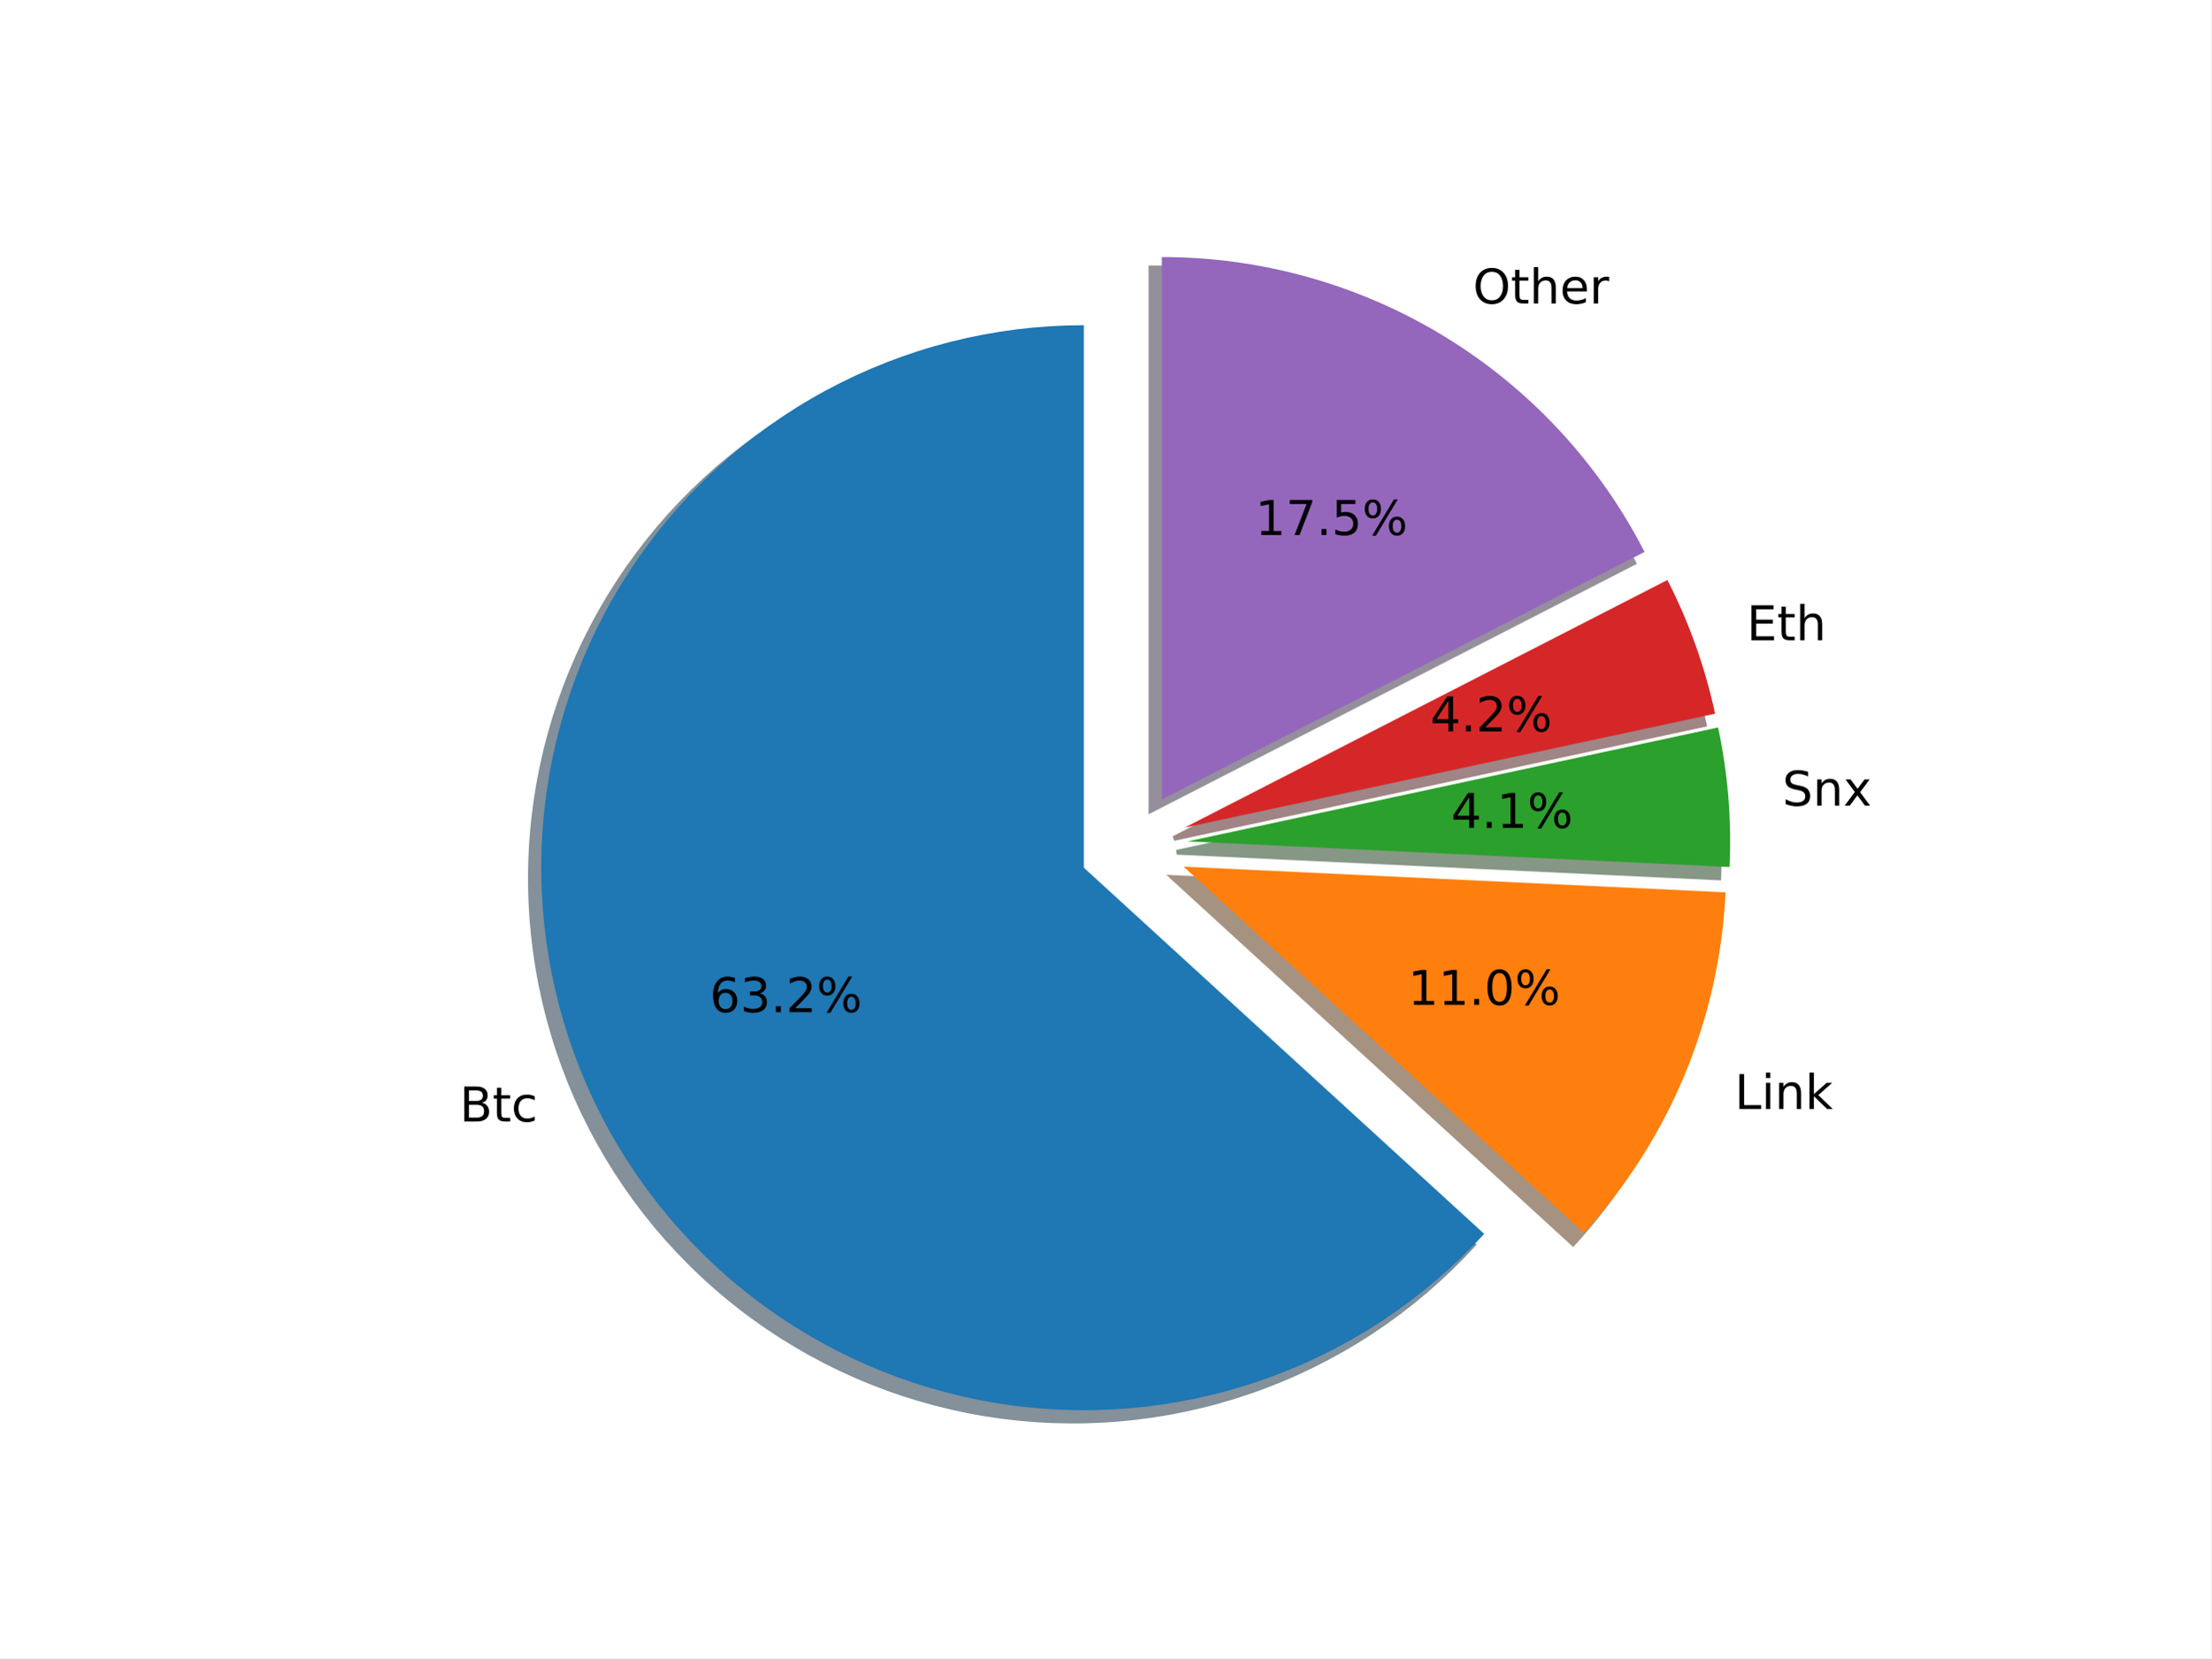
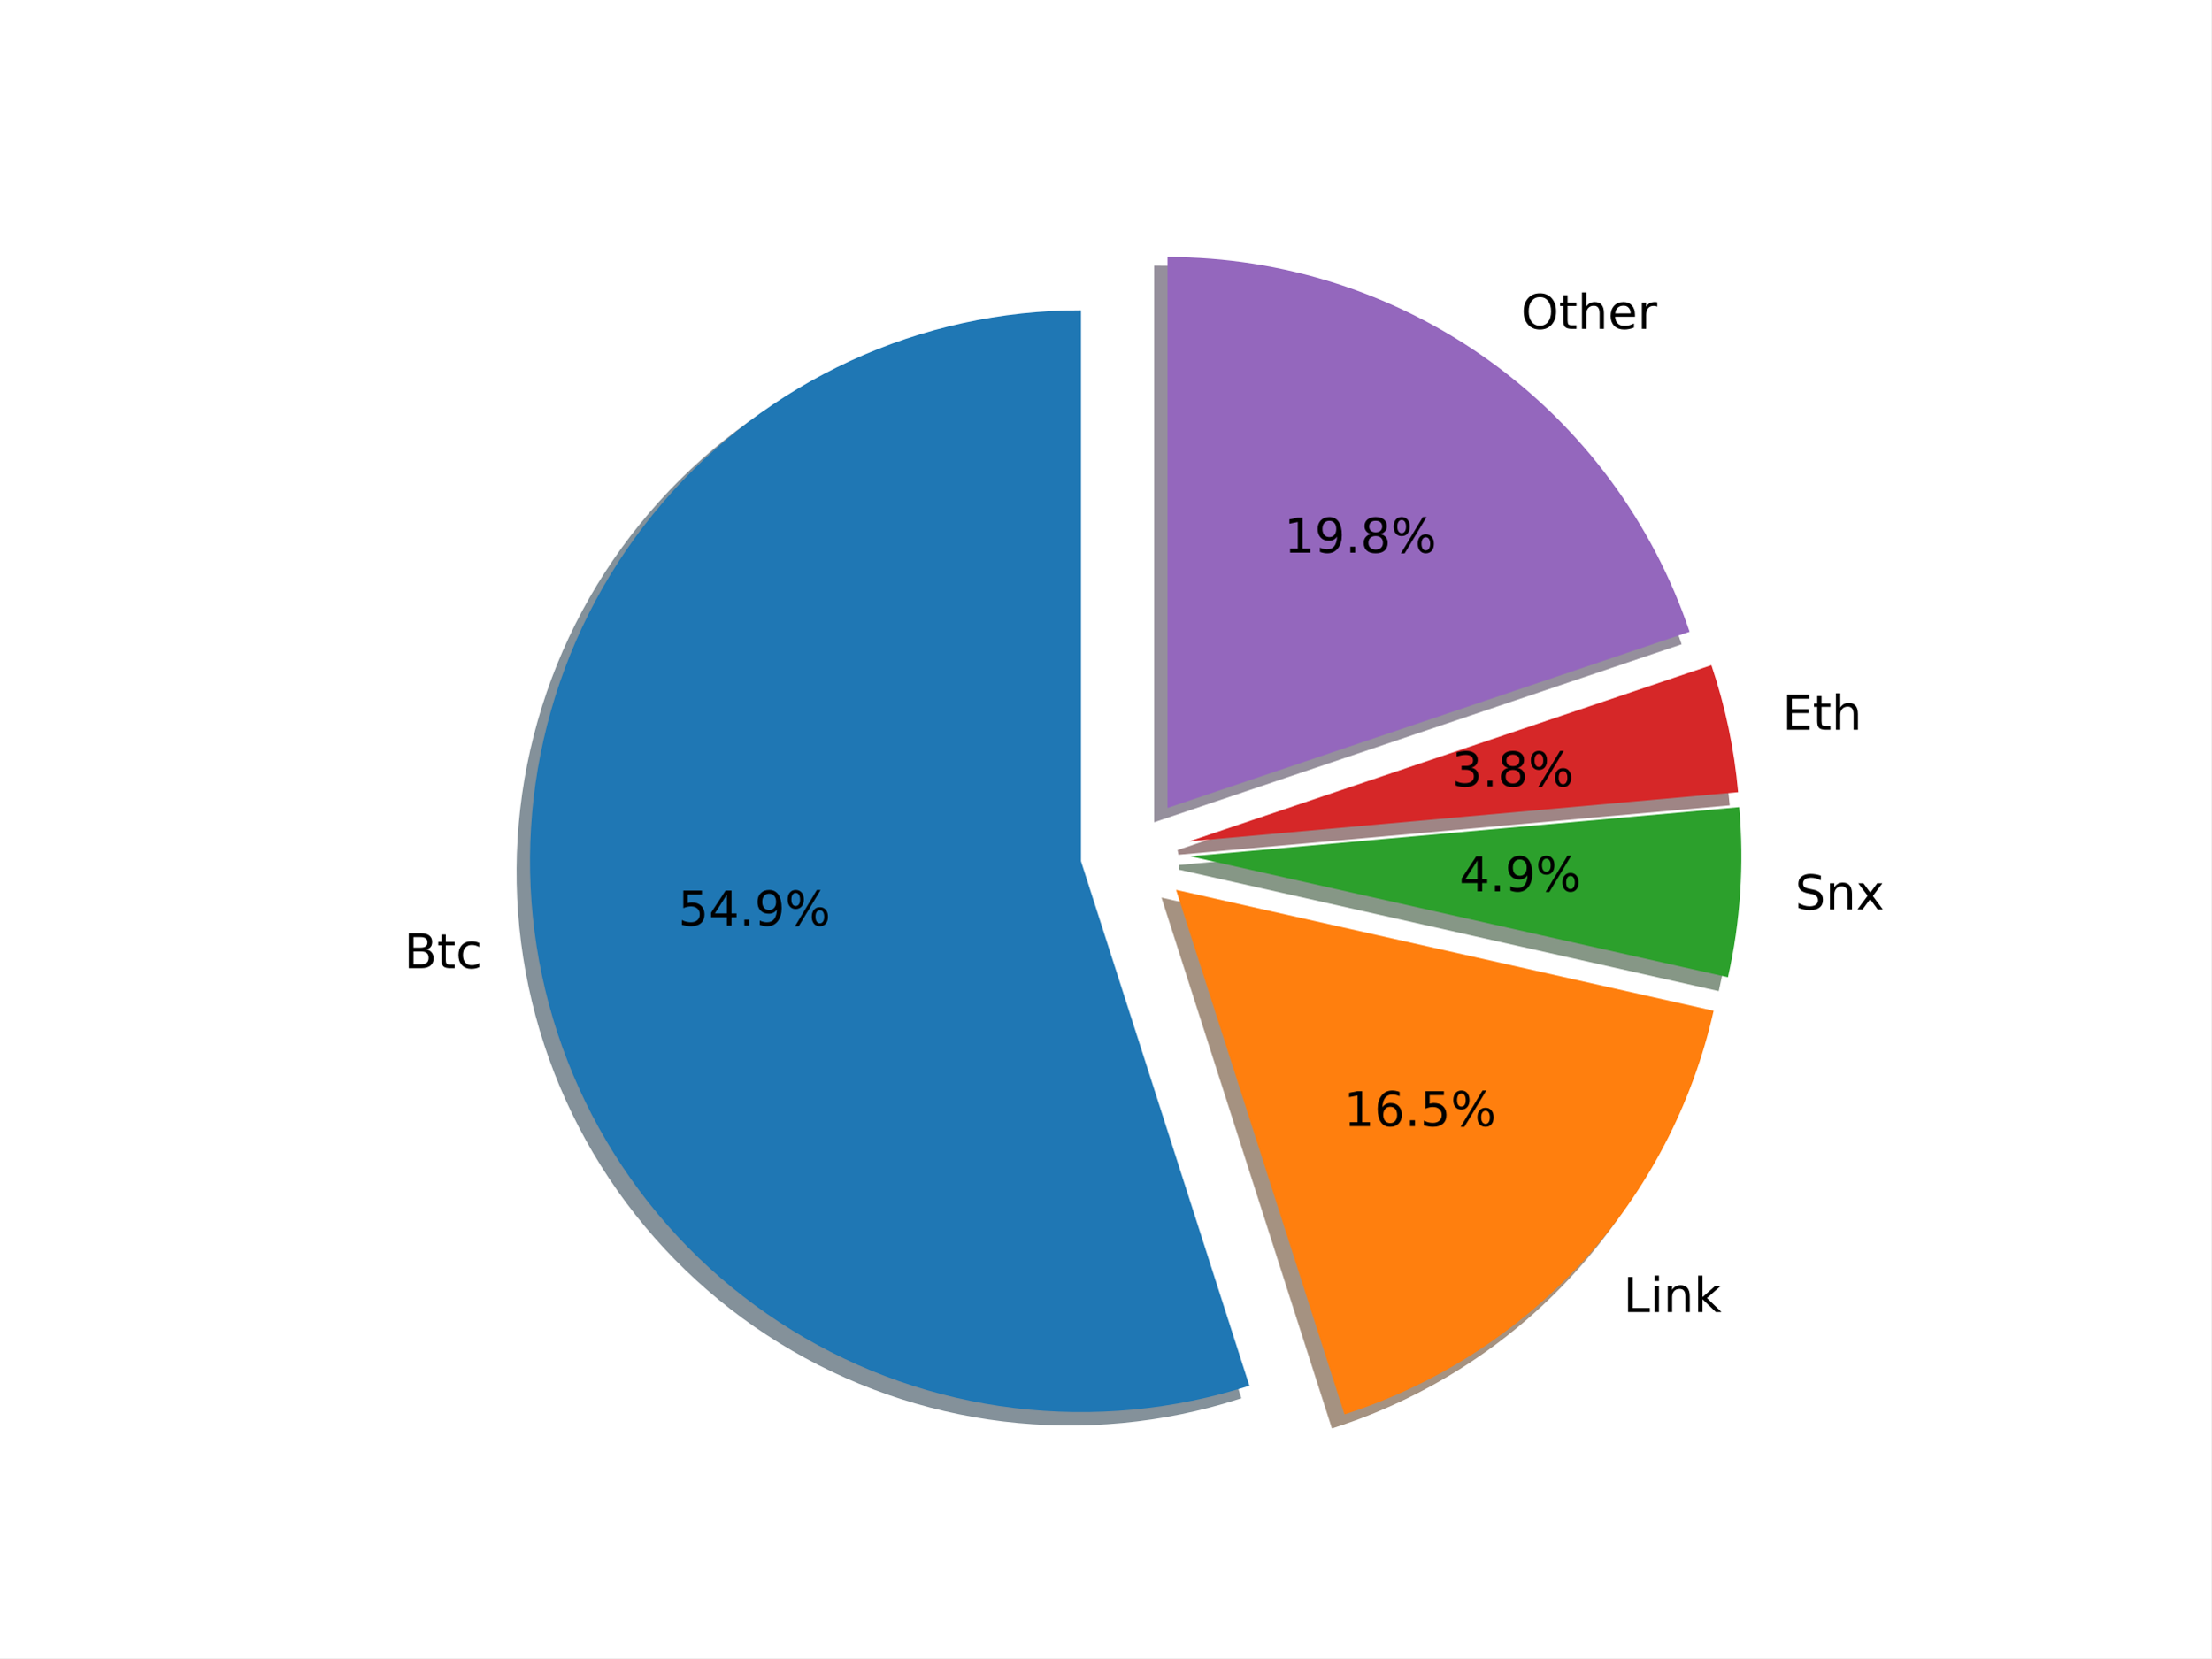
<svg xmlns="http://www.w3.org/2000/svg" xmlns:xlink="http://www.w3.org/1999/xlink" height="345.6pt" version="1.1" viewBox="0 0 460.8 345.6" width="460.8pt">
  <defs>
    <style type="text/css">
*{stroke-linecap:butt;stroke-linejoin:round;}
  </style>
  </defs>
  <g id="figure_1">
    <g id="patch_1">
      <path d="M 0 345.6  L 460.8 345.6  L 460.8 0  L 0 0  z " style="fill:#ffffff;" />
    </g>
    <g id="axes_1">
      <g id="patch_2">
-         <path d="M 223.615 70.038  C 204.807 70.038 186.294 74.73 169.756 83.688  C 153.219 92.646 139.175 105.59 128.9 121.343  C 118.626 137.096 112.442 155.167 110.911 173.912  C 109.38 192.657 112.55 211.492 120.132 228.703  C 127.714 245.915 139.471 260.966 154.336 272.489  C 169.2 284.012 186.707 291.646 205.266 294.698  C 223.824 297.75 242.854 296.124 260.626 289.968  C 278.398 283.812 294.356 273.319 307.05 259.442  L 223.615 183.117  L 223.615 70.038  z " style="fill:#092436;opacity:0.5;stroke:#092436;stroke-linejoin:miter;" />
+         <path d="M 222.983 66.969  C 206.402 66.969 190.016 70.56 174.955 77.495  C 159.894 84.43 146.513 94.546 135.733 107.144  C 124.954 119.743 117.03 134.528 112.508 150.48  C 107.986 166.433 106.973 183.177 109.537 199.558  C 112.102 215.939 118.185 231.572 127.366 245.379  C 136.547 259.186 148.611 270.841 162.726 279.542  C 176.84 288.243 192.673 293.785 209.133 295.785  C 225.592 297.785 242.292 296.196 258.079 291.128  L 222.983 181.796  L 222.983 66.969  z " style="fill:#092436;opacity:0.5;stroke:#092436;stroke-linejoin:miter;" />
      </g>
      <g id="patch_3">
-         <path d="M 327.84 259.225  C 336.685 249.556 343.783 238.422 348.815 226.322  C 353.847 214.222 356.737 201.339 357.357 188.249  L 244.404 182.901  L 327.84 259.225  z " style="fill:#4c2604;opacity:0.5;stroke:#4c2604;stroke-linejoin:miter;" />
+         <path d="M 277.897 297.101  C 296.934 290.99 314.048 280.012 327.54 265.258  C 341.032 250.503 350.44 232.478 354.828 212.972  L 242.801 187.769  L 277.897 297.101  z " style="fill:#4c2604;opacity:0.5;stroke:#4c2604;stroke-linejoin:miter;" />
      </g>
      <g id="patch_4">
-         <path d="M 358.186 182.979  C 358.417 178.105 358.332 173.22 357.932 168.357  C 357.531 163.494 356.817 158.661 355.792 153.89  L 245.233 177.631  L 358.186 182.979  z " style="fill:#0d300d;opacity:0.5;stroke:#0d300d;stroke-linejoin:miter;" />
+         <path d="M 357.812 205.98  C 359.117 200.177 359.97 194.281 360.362 188.346  C 360.754 182.41 360.685 176.453 360.154 170.529  L 245.785 180.777  L 357.812 205.98  z " style="fill:#0d300d;opacity:0.5;stroke:#0d300d;stroke-linejoin:miter;" />
      </g>
      <g id="patch_5">
-         <path d="M 355.173 151.018  C 354.134 146.18 352.779 141.416 351.116 136.756  C 349.453 132.096 347.486 127.55 345.228 123.147  L 244.614 174.758  L 355.173 151.018  z " style="fill:#400c0c;opacity:0.5;stroke:#400c0c;stroke-linejoin:miter;" />
+         <path d="M 359.933 167.407  C 359.529 162.904 358.86 158.429 357.929 154.006  C 356.998 149.582 355.807 145.217 354.361 140.934  L 245.564 177.655  L 359.933 167.407  z " style="fill:#400c0c;opacity:0.5;stroke:#400c0c;stroke-linejoin:miter;" />
      </g>
      <g id="patch_6">
-         <path d="M 340.473 117.298  C 330.979 98.79 316.561 83.256 298.811 72.413  C 281.061 61.569 260.659 55.83 239.859 55.83  L 239.859 168.909  L 340.473 117.298  z " style="fill:#2c1f39;opacity:0.5;stroke:#2c1f39;stroke-linejoin:miter;" />
+         <path d="M 349.821 133.971  C 342.138 111.209 327.504 91.423 307.989 77.413  C 288.474 63.403 265.046 55.865 241.024 55.865  L 241.024 170.692  L 349.821 133.971  z " style="fill:#2c1f39;opacity:0.5;stroke:#2c1f39;stroke-linejoin:miter;" />
      </g>
      <g id="patch_7">
-         <path d="M 225.877 67.776  C 207.069 67.776 188.555 72.468 172.018 81.426  C 155.48 90.384 141.436 103.328 131.162 119.081  C 120.887 134.835 114.704 152.905 113.173 171.65  C 111.642 190.396 114.811 209.23 122.393 226.442  C 129.975 243.653 141.733 258.704 156.597 270.227  C 171.462 281.75 188.969 289.384 207.527 292.436  C 226.086 295.488 245.116 293.862 262.887 287.706  C 280.659 281.551 296.617 271.057 309.312 257.18  L 225.877 180.856  L 225.877 67.776  z " style="fill:#1f77b4;" />
+         <path d="M 225.279 64.672  C 208.698 64.672 192.313 68.263 177.252 75.198  C 162.191 82.134 148.809 92.249 138.03 104.848  C 127.25 117.446 119.326 132.231 114.805 148.184  C 110.283 164.136 109.269 180.88 111.834 197.261  C 114.399 213.643 120.482 229.276 129.663 243.082  C 138.844 256.889 150.908 268.545 165.022 277.246  C 179.137 285.947 194.969 291.488 211.429 293.488  C 227.889 295.488 244.588 293.899 260.376 288.831  L 225.279 179.499  L 225.279 64.672  z " style="fill:#1f77b4;" />
      </g>
      <g id="patch_8">
-         <path d="M 330.101 256.964  C 338.947 247.294 346.044 236.161 351.076 224.06  C 356.108 211.96 358.999 199.077 359.619 185.987  L 246.666 180.639  L 330.101 256.964  z " style="fill:#ff7f0e;" />
+         <path d="M 280.194 294.804  C 299.23 288.693 316.345 277.715 329.837 262.961  C 343.329 248.207 352.736 230.181 357.124 210.676  L 245.097 185.472  L 280.194 294.804  z " style="fill:#ff7f0e;" />
      </g>
      <g id="patch_9">
-         <path d="M 360.448 180.717  C 360.678 175.843 360.593 170.959 360.193 166.096  C 359.793 161.232 359.078 156.4 358.054 151.629  L 247.495 175.37  L 360.448 180.717  z " style="fill:#2ca02c;" />
+         <path d="M 360.108 203.684  C 361.414 197.881 362.267 191.985 362.659 186.049  C 363.051 180.114 362.981 174.157 362.45 168.232  L 248.081 178.48  L 360.108 203.684  z " style="fill:#2ca02c;" />
      </g>
      <g id="patch_10">
-         <path d="M 357.434 148.756  C 356.395 143.918 355.04 139.154 353.377 134.494  C 351.715 129.834 349.748 125.288 347.489 120.886  L 246.875 172.497  L 357.434 148.756  z " style="fill:#d62728;" />
+         <path d="M 362.229 165.11  C 361.826 160.608 361.157 156.133 360.226 151.709  C 359.295 147.285 358.103 142.92 356.657 138.637  L 247.86 175.358  L 362.229 165.11  z " style="fill:#d62728;" />
      </g>
      <g id="patch_11">
-         <path d="M 342.734 115.036  C 333.241 96.529 318.823 80.995 301.073 70.151  C 283.323 59.307 262.92 53.568 242.12 53.568  L 242.12 166.647  L 342.734 115.036  z " style="fill:#9467bd;" />
+         <path d="M 352.117 131.674  C 344.435 108.913 329.8 89.126 310.285 75.116  C 290.771 61.107 267.343 53.568 243.32 53.568  L 243.32 168.395  L 352.117 131.674  z " style="fill:#9467bd;" />
      </g>
      <g id="matplotlib.axis_1" />
      <g id="matplotlib.axis_2" />
      <g id="text_1">
        <defs>
          <path d="M 19.672 34.812  L 19.672 8.109  L 35.5 8.109  Q 43.453 8.109 47.281 11.406  Q 51.125 14.703 51.125 21.484  Q 51.125 28.328 47.281 31.562  Q 43.453 34.812 35.5 34.812  z M 19.672 64.797  L 19.672 42.828  L 34.281 42.828  Q 41.5 42.828 45.031 45.531  Q 48.578 48.25 48.578 53.812  Q 48.578 59.328 45.031 62.062  Q 41.5 64.797 34.281 64.797  z M 9.812 72.906  L 35.016 72.906  Q 46.297 72.906 52.391 68.219  Q 58.5 63.531 58.5 54.891  Q 58.5 48.188 55.375 44.234  Q 52.25 40.281 46.188 39.312  Q 53.469 37.75 57.5 32.781  Q 61.531 27.828 61.531 20.406  Q 61.531 10.641 54.891 5.312  Q 48.25 0 35.984 0  L 9.812 0  z " id="DejaVuSans-66" />
          <path d="M 18.312 70.219  L 18.312 54.688  L 36.812 54.688  L 36.812 47.703  L 18.312 47.703  L 18.312 18.016  Q 18.312 11.328 20.141 9.422  Q 21.969 7.516 27.594 7.516  L 36.812 7.516  L 36.812 0  L 27.594 0  Q 17.188 0 13.234 3.875  Q 9.281 7.766 9.281 18.016  L 9.281 47.703  L 2.688 47.703  L 2.688 54.688  L 9.281 54.688  L 9.281 70.219  z " id="DejaVuSans-116" />
          <path d="M 48.781 52.594  L 48.781 44.188  Q 44.969 46.297 41.141 47.344  Q 37.312 48.391 33.406 48.391  Q 24.656 48.391 19.812 42.844  Q 14.984 37.312 14.984 27.297  Q 14.984 17.281 19.812 11.734  Q 24.656 6.203 33.406 6.203  Q 37.312 6.203 41.141 7.25  Q 44.969 8.297 48.781 10.406  L 48.781 2.094  Q 45.016 0.344 40.984 -0.531  Q 36.969 -1.422 32.422 -1.422  Q 20.062 -1.422 12.781 6.344  Q 5.516 14.109 5.516 27.297  Q 5.516 40.672 12.859 48.328  Q 20.219 56 33.016 56  Q 37.156 56 41.109 55.141  Q 45.062 54.297 48.781 52.594  z " id="DejaVuSans-99" />
        </defs>
-         <g transform="translate(95.76513 233.7596)scale(0.1 -0.1)">
+         <g transform="translate(84.20977 201.7969)scale(0.1 -0.1)">
          <use xlink:href="#DejaVuSans-66" />
          <use x="68.604" xlink:href="#DejaVuSans-116" />
          <use x="107.812" xlink:href="#DejaVuSans-99" />
        </g>
      </g>
      <g id="text_2">
        <defs>
-           <path d="M 33.016 40.375  Q 26.375 40.375 22.484 35.828  Q 18.609 31.297 18.609 23.391  Q 18.609 15.531 22.484 10.953  Q 26.375 6.391 33.016 6.391  Q 39.656 6.391 43.531 10.953  Q 47.406 15.531 47.406 23.391  Q 47.406 31.297 43.531 35.828  Q 39.656 40.375 33.016 40.375  z M 52.594 71.297  L 52.594 62.312  Q 48.875 64.062 45.094 64.984  Q 41.312 65.922 37.594 65.922  Q 27.828 65.922 22.672 59.328  Q 17.531 52.734 16.797 39.406  Q 19.672 43.656 24.016 45.922  Q 28.375 48.188 33.594 48.188  Q 44.578 48.188 50.953 41.516  Q 57.328 34.859 57.328 23.391  Q 57.328 12.156 50.688 5.359  Q 44.047 -1.422 33.016 -1.422  Q 20.359 -1.422 13.672 8.266  Q 6.984 17.969 6.984 36.375  Q 6.984 53.656 15.188 63.938  Q 23.391 74.219 37.203 74.219  Q 40.922 74.219 44.703 73.484  Q 48.484 72.75 52.594 71.297  z " id="DejaVuSans-54" />
-           <path d="M 40.578 39.312  Q 47.656 37.797 51.625 33  Q 55.609 28.219 55.609 21.188  Q 55.609 10.406 48.188 4.484  Q 40.766 -1.422 27.094 -1.422  Q 22.516 -1.422 17.656 -0.516  Q 12.797 0.391 7.625 2.203  L 7.625 11.719  Q 11.719 9.328 16.594 8.109  Q 21.484 6.891 26.812 6.891  Q 36.078 6.891 40.938 10.547  Q 45.797 14.203 45.797 21.188  Q 45.797 27.641 41.281 31.266  Q 36.766 34.906 28.719 34.906  L 20.219 34.906  L 20.219 43.016  L 29.109 43.016  Q 36.375 43.016 40.234 45.922  Q 44.094 48.828 44.094 54.297  Q 44.094 59.906 40.109 62.906  Q 36.141 65.922 28.719 65.922  Q 24.656 65.922 20.016 65.031  Q 15.375 64.156 9.812 62.312  L 9.812 71.094  Q 15.438 72.656 20.344 73.438  Q 25.25 74.219 29.594 74.219  Q 40.828 74.219 47.359 69.109  Q 53.906 64.016 53.906 55.328  Q 53.906 49.266 50.438 45.094  Q 46.969 40.922 40.578 39.312  z " id="DejaVuSans-51" />
+           <path d="M 10.797 72.906  L 49.516 72.906  L 49.516 64.594  L 19.828 64.594  L 19.828 46.734  Q 21.969 47.469 24.109 47.828  Q 26.266 48.188 28.422 48.188  Q 40.625 48.188 47.75 41.5  Q 54.891 34.812 54.891 23.391  Q 54.891 11.625 47.562 5.094  Q 40.234 -1.422 26.906 -1.422  Q 22.312 -1.422 17.547 -0.641  Q 12.797 0.141 7.719 1.703  L 7.719 11.625  Q 12.109 9.234 16.797 8.062  Q 21.484 6.891 26.703 6.891  Q 35.156 6.891 40.078 11.328  Q 45.016 15.766 45.016 23.391  Q 45.016 31 40.078 35.438  Q 35.156 39.891 26.703 39.891  Q 22.75 39.891 18.812 39.016  Q 14.891 38.141 10.797 36.281  z " id="DejaVuSans-53" />
+           <path d="M 37.797 64.312  L 12.891 25.391  L 37.797 25.391  z M 35.203 72.906  L 47.609 72.906  L 47.609 25.391  L 58.016 25.391  L 58.016 17.188  L 47.609 17.188  L 47.609 0  L 37.797 0  L 37.797 17.188  L 4.891 17.188  L 4.891 26.703  z " id="DejaVuSans-52" />
          <path d="M 10.688 12.406  L 21 12.406  L 21 0  L 10.688 0  z " id="DejaVuSans-46" />
-           <path d="M 19.188 8.297  L 53.609 8.297  L 53.609 0  L 7.328 0  L 7.328 8.297  Q 12.938 14.109 22.625 23.891  Q 32.328 33.688 34.812 36.531  Q 39.547 41.844 41.422 45.531  Q 43.312 49.219 43.312 52.781  Q 43.312 58.594 39.234 62.25  Q 35.156 65.922 28.609 65.922  Q 23.969 65.922 18.812 64.312  Q 13.672 62.703 7.812 59.422  L 7.812 69.391  Q 13.766 71.781 18.938 73  Q 24.125 74.219 28.422 74.219  Q 39.75 74.219 46.484 68.547  Q 53.219 62.891 53.219 53.422  Q 53.219 48.922 51.531 44.891  Q 49.859 40.875 45.406 35.406  Q 44.188 33.984 37.641 27.219  Q 31.109 20.453 19.188 8.297  z " id="DejaVuSans-50" />
+           <path d="M 10.984 1.516  L 10.984 10.5  Q 14.703 8.734 18.5 7.812  Q 22.312 6.891 25.984 6.891  Q 35.75 6.891 40.891 13.453  Q 46.047 20.016 46.781 33.406  Q 43.953 29.203 39.594 26.953  Q 35.25 24.703 29.984 24.703  Q 19.047 24.703 12.672 31.312  Q 6.297 37.938 6.297 49.422  Q 6.297 60.641 12.938 67.422  Q 19.578 74.219 30.609 74.219  Q 43.266 74.219 49.922 64.516  Q 56.594 54.828 56.594 36.375  Q 56.594 19.141 48.406 8.859  Q 40.234 -1.422 26.422 -1.422  Q 22.703 -1.422 18.891 -0.688  Q 15.094 0.047 10.984 1.516  z M 30.609 32.422  Q 37.25 32.422 41.125 36.953  Q 45.016 41.5 45.016 49.422  Q 45.016 57.281 41.125 61.844  Q 37.25 66.406 30.609 66.406  Q 23.969 66.406 20.094 61.844  Q 16.219 57.281 16.219 49.422  Q 16.219 41.5 20.094 36.953  Q 23.969 32.422 30.609 32.422  z " id="DejaVuSans-57" />
          <path d="M 72.703 32.078  Q 68.453 32.078 66.031 28.469  Q 63.625 24.859 63.625 18.406  Q 63.625 12.062 66.031 8.422  Q 68.453 4.781 72.703 4.781  Q 76.859 4.781 79.266 8.422  Q 81.688 12.062 81.688 18.406  Q 81.688 24.812 79.266 28.438  Q 76.859 32.078 72.703 32.078  z M 72.703 38.281  Q 80.422 38.281 84.953 32.906  Q 89.5 27.547 89.5 18.406  Q 89.5 9.281 84.938 3.922  Q 80.375 -1.422 72.703 -1.422  Q 64.891 -1.422 60.344 3.922  Q 55.812 9.281 55.812 18.406  Q 55.812 27.594 60.375 32.938  Q 64.938 38.281 72.703 38.281  z M 22.312 68.016  Q 18.109 68.016 15.688 64.375  Q 13.281 60.75 13.281 54.391  Q 13.281 47.953 15.672 44.328  Q 18.062 40.719 22.312 40.719  Q 26.562 40.719 28.969 44.328  Q 31.391 47.953 31.391 54.391  Q 31.391 60.688 28.953 64.344  Q 26.516 68.016 22.312 68.016  z M 66.406 74.219  L 74.219 74.219  L 28.609 -1.422  L 20.797 -1.422  z M 22.312 74.219  Q 30.031 74.219 34.609 68.875  Q 39.203 63.531 39.203 54.391  Q 39.203 45.172 34.641 39.844  Q 30.078 34.516 22.312 34.516  Q 14.547 34.516 10.031 39.859  Q 5.516 45.219 5.516 54.391  Q 5.516 63.484 10.047 68.844  Q 14.594 74.219 22.312 74.219  z " id="DejaVuSans-37" />
        </defs>
-         <g transform="translate(147.903 210.9665)scale(0.1 -0.1)">
-           <use xlink:href="#DejaVuSans-54" />
-           <use x="63.623" xlink:href="#DejaVuSans-51" />
+         <g transform="translate(141.3284 192.9159)scale(0.1 -0.1)">
+           <use xlink:href="#DejaVuSans-53" />
+           <use x="63.623" xlink:href="#DejaVuSans-52" />
          <use x="127.246" xlink:href="#DejaVuSans-46" />
-           <use x="159.033" xlink:href="#DejaVuSans-50" />
+           <use x="159.033" xlink:href="#DejaVuSans-57" />
          <use x="222.656" xlink:href="#DejaVuSans-37" />
        </g>
      </g>
      <g id="text_3">
        <defs>
          <path d="M 9.812 72.906  L 19.672 72.906  L 19.672 8.297  L 55.172 8.297  L 55.172 0  L 9.812 0  z " id="DejaVuSans-76" />
          <path d="M 9.422 54.688  L 18.406 54.688  L 18.406 0  L 9.422 0  z M 9.422 75.984  L 18.406 75.984  L 18.406 64.594  L 9.422 64.594  z " id="DejaVuSans-105" />
          <path d="M 54.891 33.016  L 54.891 0  L 45.906 0  L 45.906 32.719  Q 45.906 40.484 42.875 44.328  Q 39.844 48.188 33.797 48.188  Q 26.516 48.188 22.312 43.547  Q 18.109 38.922 18.109 30.906  L 18.109 0  L 9.078 0  L 9.078 54.688  L 18.109 54.688  L 18.109 46.188  Q 21.344 51.125 25.703 53.562  Q 30.078 56 35.797 56  Q 45.219 56 50.047 50.172  Q 54.891 44.344 54.891 33.016  z " id="DejaVuSans-110" />
          <path d="M 9.078 75.984  L 18.109 75.984  L 18.109 31.109  L 44.922 54.688  L 56.391 54.688  L 27.391 29.109  L 57.625 0  L 45.906 0  L 18.109 26.703  L 18.109 0  L 9.078 0  z " id="DejaVuSans-107" />
        </defs>
-         <g transform="translate(361.5173 231.162)scale(0.1 -0.1)">
+         <g transform="translate(338.3105 273.4693)scale(0.1 -0.1)">
          <use xlink:href="#DejaVuSans-76" />
          <use x="55.713" xlink:href="#DejaVuSans-105" />
          <use x="83.496" xlink:href="#DejaVuSans-110" />
          <use x="146.875" xlink:href="#DejaVuSans-107" />
        </g>
      </g>
      <g id="text_4">
        <defs>
          <path d="M 12.406 8.297  L 28.516 8.297  L 28.516 63.922  L 10.984 60.406  L 10.984 69.391  L 28.422 72.906  L 38.281 72.906  L 38.281 8.297  L 54.391 8.297  L 54.391 0  L 12.406 0  z " id="DejaVuSans-49" />
-           <path d="M 31.781 66.406  Q 24.172 66.406 20.328 58.906  Q 16.5 51.422 16.5 36.375  Q 16.5 21.391 20.328 13.891  Q 24.172 6.391 31.781 6.391  Q 39.453 6.391 43.281 13.891  Q 47.125 21.391 47.125 36.375  Q 47.125 51.422 43.281 58.906  Q 39.453 66.406 31.781 66.406  z M 31.781 74.219  Q 44.047 74.219 50.516 64.516  Q 56.984 54.828 56.984 36.375  Q 56.984 17.969 50.516 8.266  Q 44.047 -1.422 31.781 -1.422  Q 19.531 -1.422 13.062 8.266  Q 6.594 17.969 6.594 36.375  Q 6.594 54.828 13.062 64.516  Q 19.531 74.219 31.781 74.219  z " id="DejaVuSans-48" />
+           <path d="M 33.016 40.375  Q 26.375 40.375 22.484 35.828  Q 18.609 31.297 18.609 23.391  Q 18.609 15.531 22.484 10.953  Q 26.375 6.391 33.016 6.391  Q 39.656 6.391 43.531 10.953  Q 47.406 15.531 47.406 23.391  Q 47.406 31.297 43.531 35.828  Q 39.656 40.375 33.016 40.375  z M 52.594 71.297  L 52.594 62.312  Q 48.875 64.062 45.094 64.984  Q 41.312 65.922 37.594 65.922  Q 27.828 65.922 22.672 59.328  Q 17.531 52.734 16.797 39.406  Q 19.672 43.656 24.016 45.922  Q 28.375 48.188 33.594 48.188  Q 44.578 48.188 50.953 41.516  Q 57.328 34.859 57.328 23.391  Q 57.328 12.156 50.688 5.359  Q 44.047 -1.422 33.016 -1.422  Q 20.359 -1.422 13.672 8.266  Q 6.984 17.969 6.984 36.375  Q 6.984 53.656 15.188 63.938  Q 23.391 74.219 37.203 74.219  Q 40.922 74.219 44.703 73.484  Q 48.484 72.75 52.594 71.297  z " id="DejaVuSans-54" />
        </defs>
-         <g transform="translate(293.4286 209.4513)scale(0.1 -0.1)">
+         <g transform="translate(280.0574 234.7248)scale(0.1 -0.1)">
          <use xlink:href="#DejaVuSans-49" />
-           <use x="63.623" xlink:href="#DejaVuSans-49" />
+           <use x="63.623" xlink:href="#DejaVuSans-54" />
          <use x="127.246" xlink:href="#DejaVuSans-46" />
-           <use x="159.033" xlink:href="#DejaVuSans-48" />
+           <use x="159.033" xlink:href="#DejaVuSans-53" />
          <use x="222.656" xlink:href="#DejaVuSans-37" />
        </g>
      </g>
      <g id="text_5">
        <defs>
          <path d="M 53.516 70.516  L 53.516 60.891  Q 47.906 63.578 42.922 64.891  Q 37.938 66.219 33.297 66.219  Q 25.25 66.219 20.875 63.094  Q 16.5 59.969 16.5 54.203  Q 16.5 49.359 19.406 46.891  Q 22.312 44.438 30.422 42.922  L 36.375 41.703  Q 47.406 39.594 52.656 34.297  Q 57.906 29 57.906 20.125  Q 57.906 9.516 50.797 4.047  Q 43.703 -1.422 29.984 -1.422  Q 24.812 -1.422 18.969 -0.25  Q 13.141 0.922 6.891 3.219  L 6.891 13.375  Q 12.891 10.016 18.656 8.297  Q 24.422 6.594 29.984 6.594  Q 38.422 6.594 43.016 9.906  Q 47.609 13.234 47.609 19.391  Q 47.609 24.75 44.312 27.781  Q 41.016 30.812 33.5 32.328  L 27.484 33.5  Q 16.453 35.688 11.516 40.375  Q 6.594 45.062 6.594 53.422  Q 6.594 63.094 13.406 68.656  Q 20.219 74.219 32.172 74.219  Q 37.312 74.219 42.625 73.281  Q 47.953 72.359 53.516 70.516  z " id="DejaVuSans-83" />
          <path d="M 54.891 54.688  L 35.109 28.078  L 55.906 0  L 45.312 0  L 29.391 21.484  L 13.484 0  L 2.875 0  L 24.125 28.609  L 4.688 54.688  L 15.281 54.688  L 29.781 35.203  L 44.281 54.688  z " id="DejaVuSans-120" />
        </defs>
-         <g transform="translate(371.463 167.9275)scale(0.1 -0.1)">
+         <g transform="translate(374.1165 189.5654)scale(0.1 -0.1)">
          <use xlink:href="#DejaVuSans-83" />
          <use x="63.477" xlink:href="#DejaVuSans-110" />
          <use x="126.855" xlink:href="#DejaVuSans-120" />
        </g>
      </g>
      <g id="text_6">
-         <defs>
-           <path d="M 37.797 64.312  L 12.891 25.391  L 37.797 25.391  z M 35.203 72.906  L 47.609 72.906  L 47.609 25.391  L 58.016 25.391  L 58.016 17.188  L 47.609 17.188  L 47.609 0  L 37.797 0  L 37.797 17.188  L 4.891 17.188  L 4.891 26.703  z " id="DejaVuSans-52" />
-         </defs>
-         <g transform="translate(302.4115 172.5645)scale(0.1 -0.1)">
+         <g transform="translate(304.1254 185.7808)scale(0.1 -0.1)">
          <use xlink:href="#DejaVuSans-52" />
          <use x="63.623" xlink:href="#DejaVuSans-46" />
-           <use x="95.41" xlink:href="#DejaVuSans-49" />
+           <use x="95.41" xlink:href="#DejaVuSans-57" />
          <use x="159.033" xlink:href="#DejaVuSans-37" />
        </g>
      </g>
      <g id="text_7">
        <defs>
          <path d="M 9.812 72.906  L 55.906 72.906  L 55.906 64.594  L 19.672 64.594  L 19.672 43.016  L 54.391 43.016  L 54.391 34.719  L 19.672 34.719  L 19.672 8.297  L 56.781 8.297  L 56.781 0  L 9.812 0  z " id="DejaVuSans-69" />
          <path d="M 54.891 33.016  L 54.891 0  L 45.906 0  L 45.906 32.719  Q 45.906 40.484 42.875 44.328  Q 39.844 48.188 33.797 48.188  Q 26.516 48.188 22.312 43.547  Q 18.109 38.922 18.109 30.906  L 18.109 0  L 9.078 0  L 9.078 75.984  L 18.109 75.984  L 18.109 46.188  Q 21.344 51.125 25.703 53.562  Q 30.078 56 35.797 56  Q 45.219 56 50.047 50.172  Q 54.891 44.344 54.891 33.016  z " id="DejaVuSans-104" />
        </defs>
-         <g transform="translate(364.0277 133.4531)scale(0.1 -0.1)">
+         <g transform="translate(371.4621 152.1035)scale(0.1 -0.1)">
          <use xlink:href="#DejaVuSans-69" />
          <use x="63.184" xlink:href="#DejaVuSans-116" />
          <use x="102.393" xlink:href="#DejaVuSans-104" />
        </g>
      </g>
      <g id="text_8">
-         <g transform="translate(298.0742 152.4545)scale(0.1 -0.1)">
-           <use xlink:href="#DejaVuSans-52" />
+         <defs>
+           <path d="M 40.578 39.312  Q 47.656 37.797 51.625 33  Q 55.609 28.219 55.609 21.188  Q 55.609 10.406 48.188 4.484  Q 40.766 -1.422 27.094 -1.422  Q 22.516 -1.422 17.656 -0.516  Q 12.797 0.391 7.625 2.203  L 7.625 11.719  Q 11.719 9.328 16.594 8.109  Q 21.484 6.891 26.812 6.891  Q 36.078 6.891 40.938 10.547  Q 45.797 14.203 45.797 21.188  Q 45.797 27.641 41.281 31.266  Q 36.766 34.906 28.719 34.906  L 20.219 34.906  L 20.219 43.016  L 29.109 43.016  Q 36.375 43.016 40.234 45.922  Q 44.094 48.828 44.094 54.297  Q 44.094 59.906 40.109 62.906  Q 36.141 65.922 28.719 65.922  Q 24.656 65.922 20.016 65.031  Q 15.375 64.156 9.812 62.312  L 9.812 71.094  Q 15.438 72.656 20.344 73.438  Q 25.25 74.219 29.594 74.219  Q 40.828 74.219 47.359 69.109  Q 53.906 64.016 53.906 55.328  Q 53.906 49.266 50.438 45.094  Q 46.969 40.922 40.578 39.312  z " id="DejaVuSans-51" />
+           <path d="M 31.781 34.625  Q 24.75 34.625 20.719 30.859  Q 16.703 27.094 16.703 20.516  Q 16.703 13.922 20.719 10.156  Q 24.75 6.391 31.781 6.391  Q 38.812 6.391 42.859 10.172  Q 46.922 13.969 46.922 20.516  Q 46.922 27.094 42.891 30.859  Q 38.875 34.625 31.781 34.625  z M 21.922 38.812  Q 15.578 40.375 12.031 44.719  Q 8.5 49.078 8.5 55.328  Q 8.5 64.062 14.719 69.141  Q 20.953 74.219 31.781 74.219  Q 42.672 74.219 48.875 69.141  Q 55.078 64.062 55.078 55.328  Q 55.078 49.078 51.531 44.719  Q 48 40.375 41.703 38.812  Q 48.828 37.156 52.797 32.312  Q 56.781 27.484 56.781 20.516  Q 56.781 9.906 50.312 4.234  Q 43.844 -1.422 31.781 -1.422  Q 19.734 -1.422 13.25 4.234  Q 6.781 9.906 6.781 20.516  Q 6.781 27.484 10.781 32.312  Q 14.797 37.156 21.922 38.812  z M 18.312 54.391  Q 18.312 48.734 21.844 45.562  Q 25.391 42.391 31.781 42.391  Q 38.141 42.391 41.719 45.562  Q 45.312 48.734 45.312 54.391  Q 45.312 60.062 41.719 63.234  Q 38.141 66.406 31.781 66.406  Q 25.391 66.406 21.844 63.234  Q 18.312 60.062 18.312 54.391  z " id="DejaVuSans-56" />
+         </defs>
+         <g transform="translate(302.577 163.928)scale(0.1 -0.1)">
+           <use xlink:href="#DejaVuSans-51" />
          <use x="63.623" xlink:href="#DejaVuSans-46" />
-           <use x="95.41" xlink:href="#DejaVuSans-50" />
+           <use x="95.41" xlink:href="#DejaVuSans-56" />
          <use x="159.033" xlink:href="#DejaVuSans-37" />
        </g>
      </g>
      <g id="text_9">
        <defs>
          <path d="M 39.406 66.219  Q 28.656 66.219 22.328 58.203  Q 16.016 50.203 16.016 36.375  Q 16.016 22.609 22.328 14.594  Q 28.656 6.594 39.406 6.594  Q 50.141 6.594 56.422 14.594  Q 62.703 22.609 62.703 36.375  Q 62.703 50.203 56.422 58.203  Q 50.141 66.219 39.406 66.219  z M 39.406 74.219  Q 54.734 74.219 63.906 63.938  Q 73.094 53.656 73.094 36.375  Q 73.094 19.141 63.906 8.859  Q 54.734 -1.422 39.406 -1.422  Q 24.031 -1.422 14.812 8.828  Q 5.609 19.094 5.609 36.375  Q 5.609 53.656 14.812 63.938  Q 24.031 74.219 39.406 74.219  z " id="DejaVuSans-79" />
          <path d="M 56.203 29.594  L 56.203 25.203  L 14.891 25.203  Q 15.484 15.922 20.484 11.062  Q 25.484 6.203 34.422 6.203  Q 39.594 6.203 44.453 7.469  Q 49.312 8.734 54.109 11.281  L 54.109 2.781  Q 49.266 0.734 44.188 -0.344  Q 39.109 -1.422 33.891 -1.422  Q 20.797 -1.422 13.156 6.188  Q 5.516 13.812 5.516 26.812  Q 5.516 40.234 12.766 48.109  Q 20.016 56 32.328 56  Q 43.359 56 49.781 48.891  Q 56.203 41.797 56.203 29.594  z M 47.219 32.234  Q 47.125 39.594 43.094 43.984  Q 39.062 48.391 32.422 48.391  Q 24.906 48.391 20.391 44.141  Q 15.875 39.891 15.188 32.172  z " id="DejaVuSans-101" />
          <path d="M 41.109 46.297  Q 39.594 47.172 37.812 47.578  Q 36.031 48 33.891 48  Q 26.266 48 22.188 43.047  Q 18.109 38.094 18.109 28.812  L 18.109 0  L 9.078 0  L 9.078 54.688  L 18.109 54.688  L 18.109 46.188  Q 20.953 51.172 25.484 53.578  Q 30.031 56 36.531 56  Q 37.453 56 38.578 55.875  Q 39.703 55.766 41.062 55.516  z " id="DejaVuSans-114" />
        </defs>
-         <g transform="translate(306.9679 63.26073)scale(0.1 -0.1)">
+         <g transform="translate(316.9819 68.54792)scale(0.1 -0.1)">
          <use xlink:href="#DejaVuSans-79" />
          <use x="78.711" xlink:href="#DejaVuSans-116" />
          <use x="117.92" xlink:href="#DejaVuSans-104" />
          <use x="181.299" xlink:href="#DejaVuSans-101" />
          <use x="242.822" xlink:href="#DejaVuSans-114" />
        </g>
      </g>
      <g id="text_10">
-         <defs>
-           <path d="M 8.203 72.906  L 55.078 72.906  L 55.078 68.703  L 28.609 0  L 18.312 0  L 43.219 64.594  L 8.203 64.594  z " id="DejaVuSans-55" />
-           <path d="M 10.797 72.906  L 49.516 72.906  L 49.516 64.594  L 19.828 64.594  L 19.828 46.734  Q 21.969 47.469 24.109 47.828  Q 26.266 48.188 28.422 48.188  Q 40.625 48.188 47.75 41.5  Q 54.891 34.812 54.891 23.391  Q 54.891 11.625 47.562 5.094  Q 40.234 -1.422 26.906 -1.422  Q 22.312 -1.422 17.547 -0.641  Q 12.797 0.141 7.719 1.703  L 7.719 11.625  Q 12.109 9.234 16.797 8.062  Q 21.484 6.891 26.703 6.891  Q 35.156 6.891 40.078 11.328  Q 45.016 15.766 45.016 23.391  Q 45.016 31 40.078 35.438  Q 35.156 39.891 26.703 39.891  Q 22.75 39.891 18.812 39.016  Q 14.891 38.141 10.797 36.281  z " id="DejaVuSans-53" />
-         </defs>
-         <g transform="translate(261.6081 111.5089)scale(0.1 -0.1)">
+         <g transform="translate(267.6157 115.1873)scale(0.1 -0.1)">
          <use xlink:href="#DejaVuSans-49" />
-           <use x="63.623" xlink:href="#DejaVuSans-55" />
+           <use x="63.623" xlink:href="#DejaVuSans-57" />
          <use x="127.246" xlink:href="#DejaVuSans-46" />
-           <use x="159.033" xlink:href="#DejaVuSans-53" />
+           <use x="159.033" xlink:href="#DejaVuSans-56" />
          <use x="222.656" xlink:href="#DejaVuSans-37" />
        </g>
      </g>
    </g>
  </g>
</svg>
